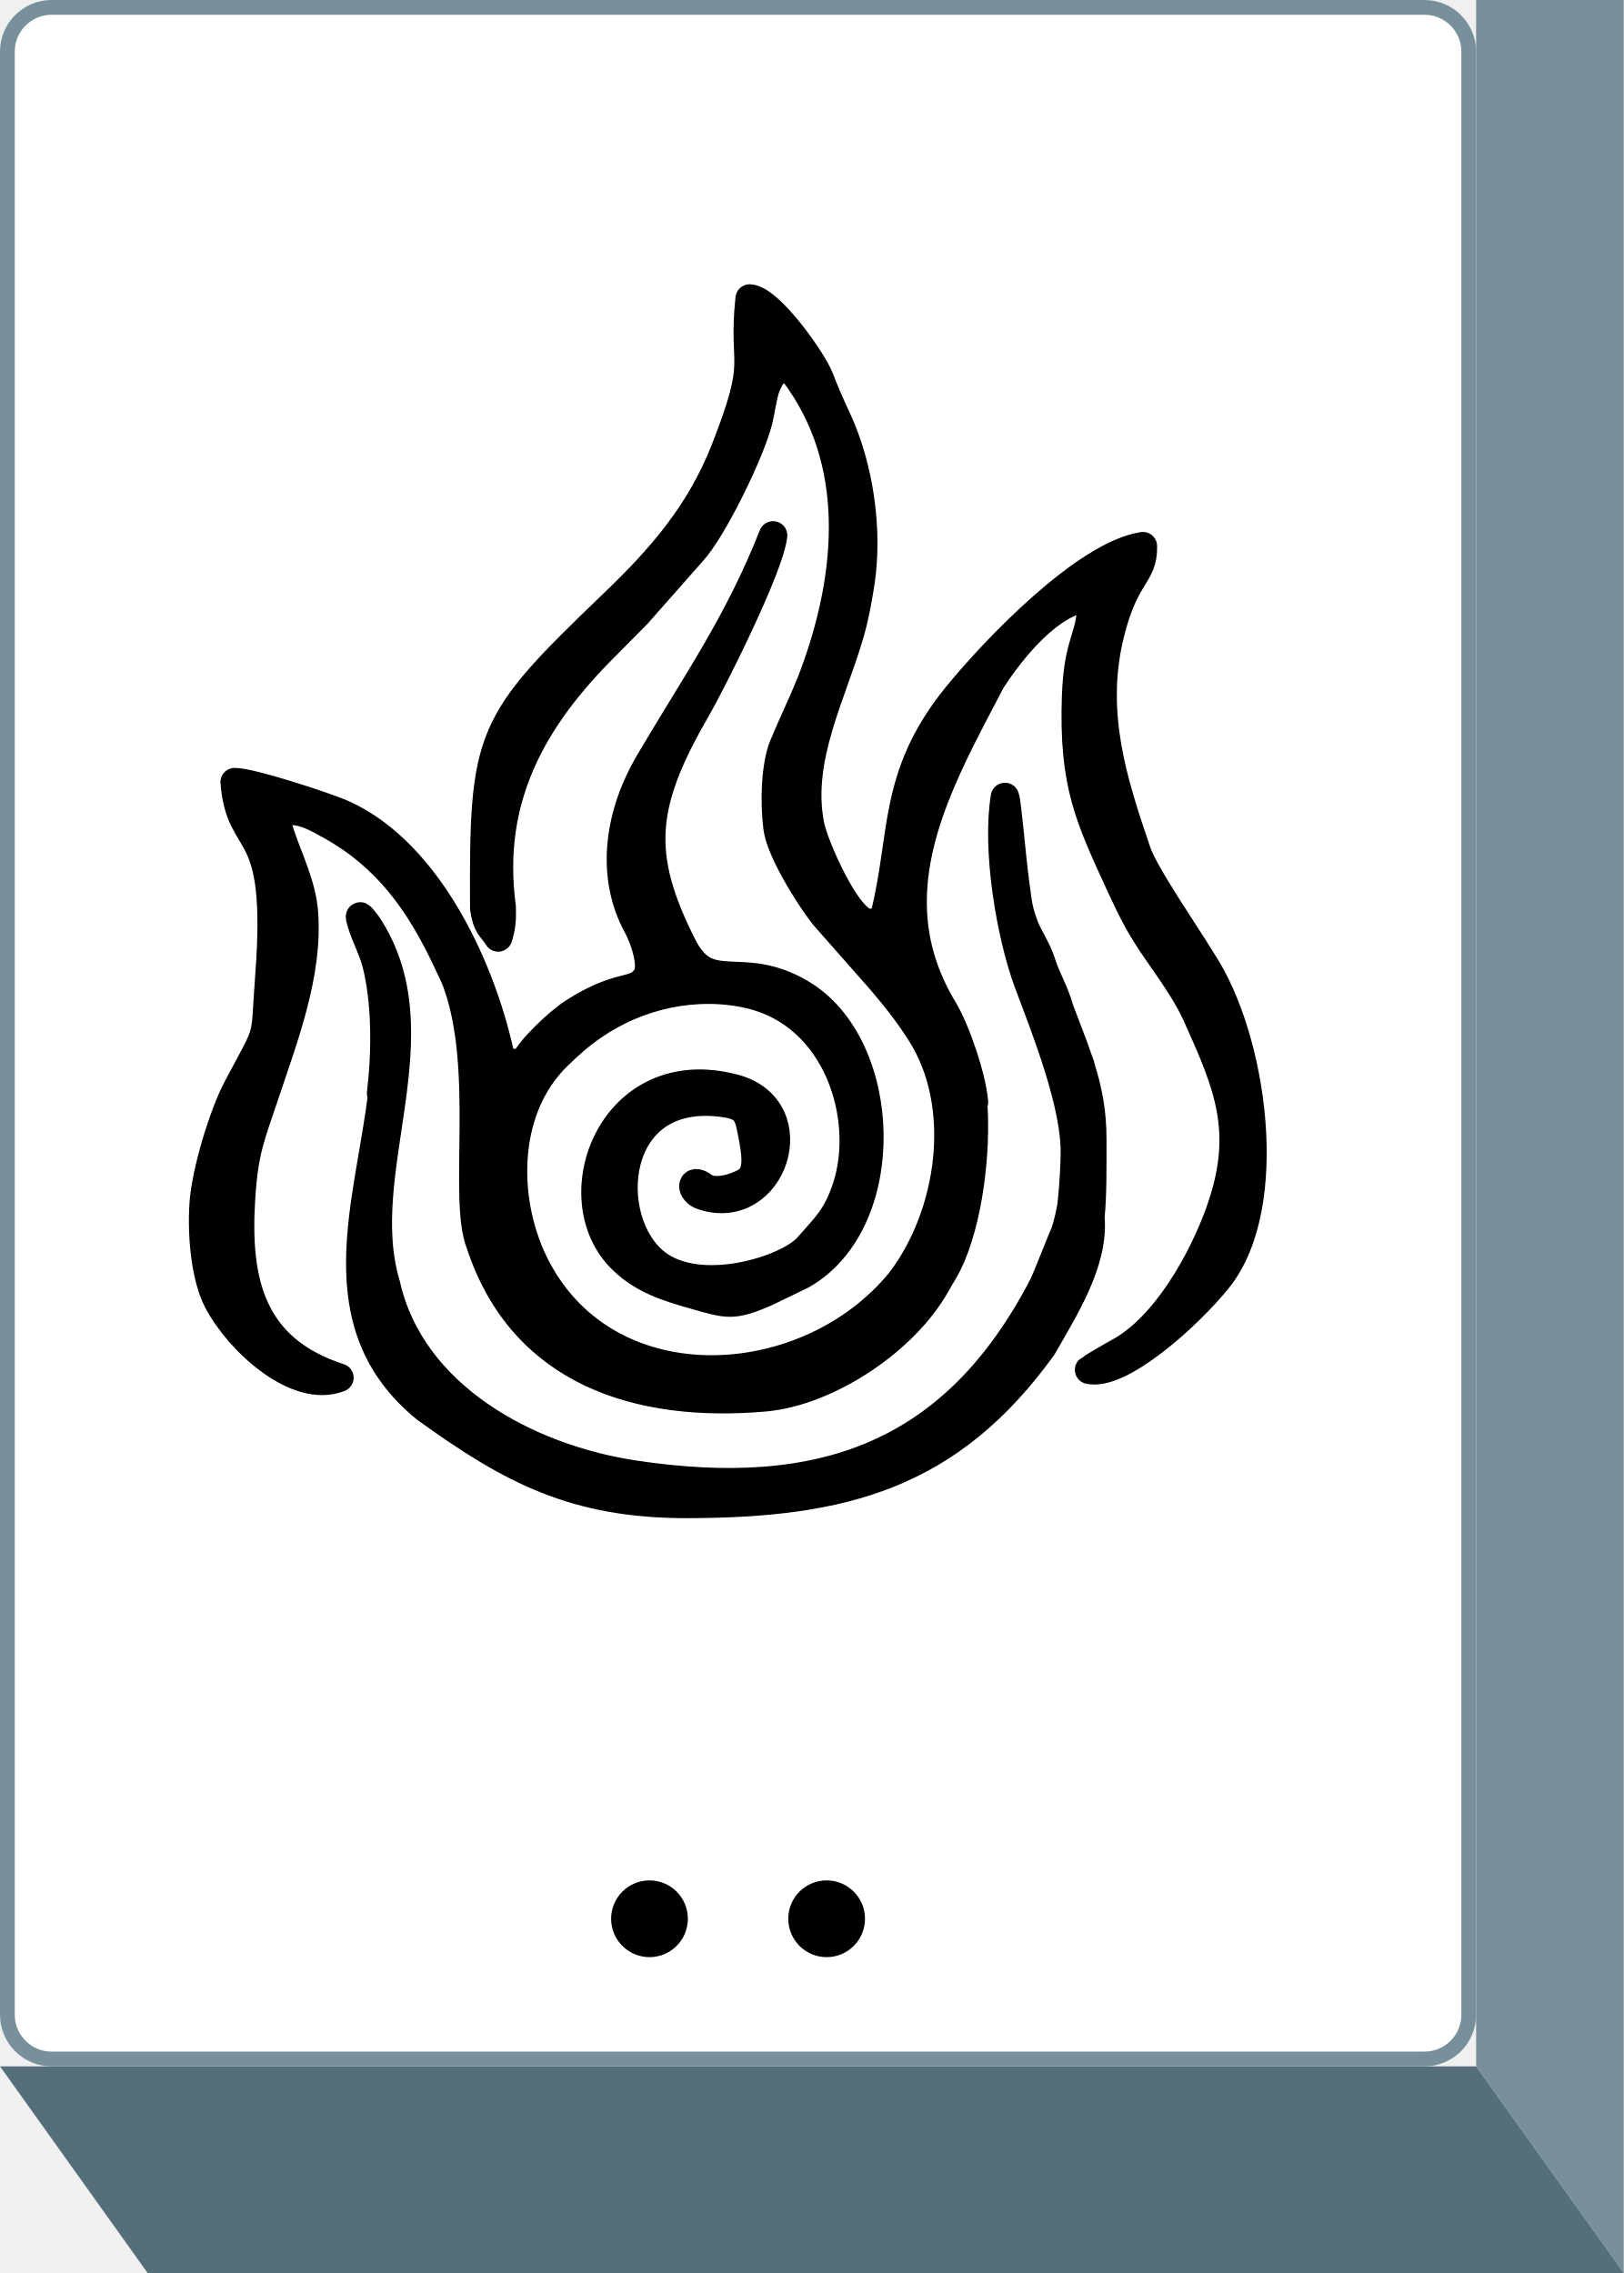
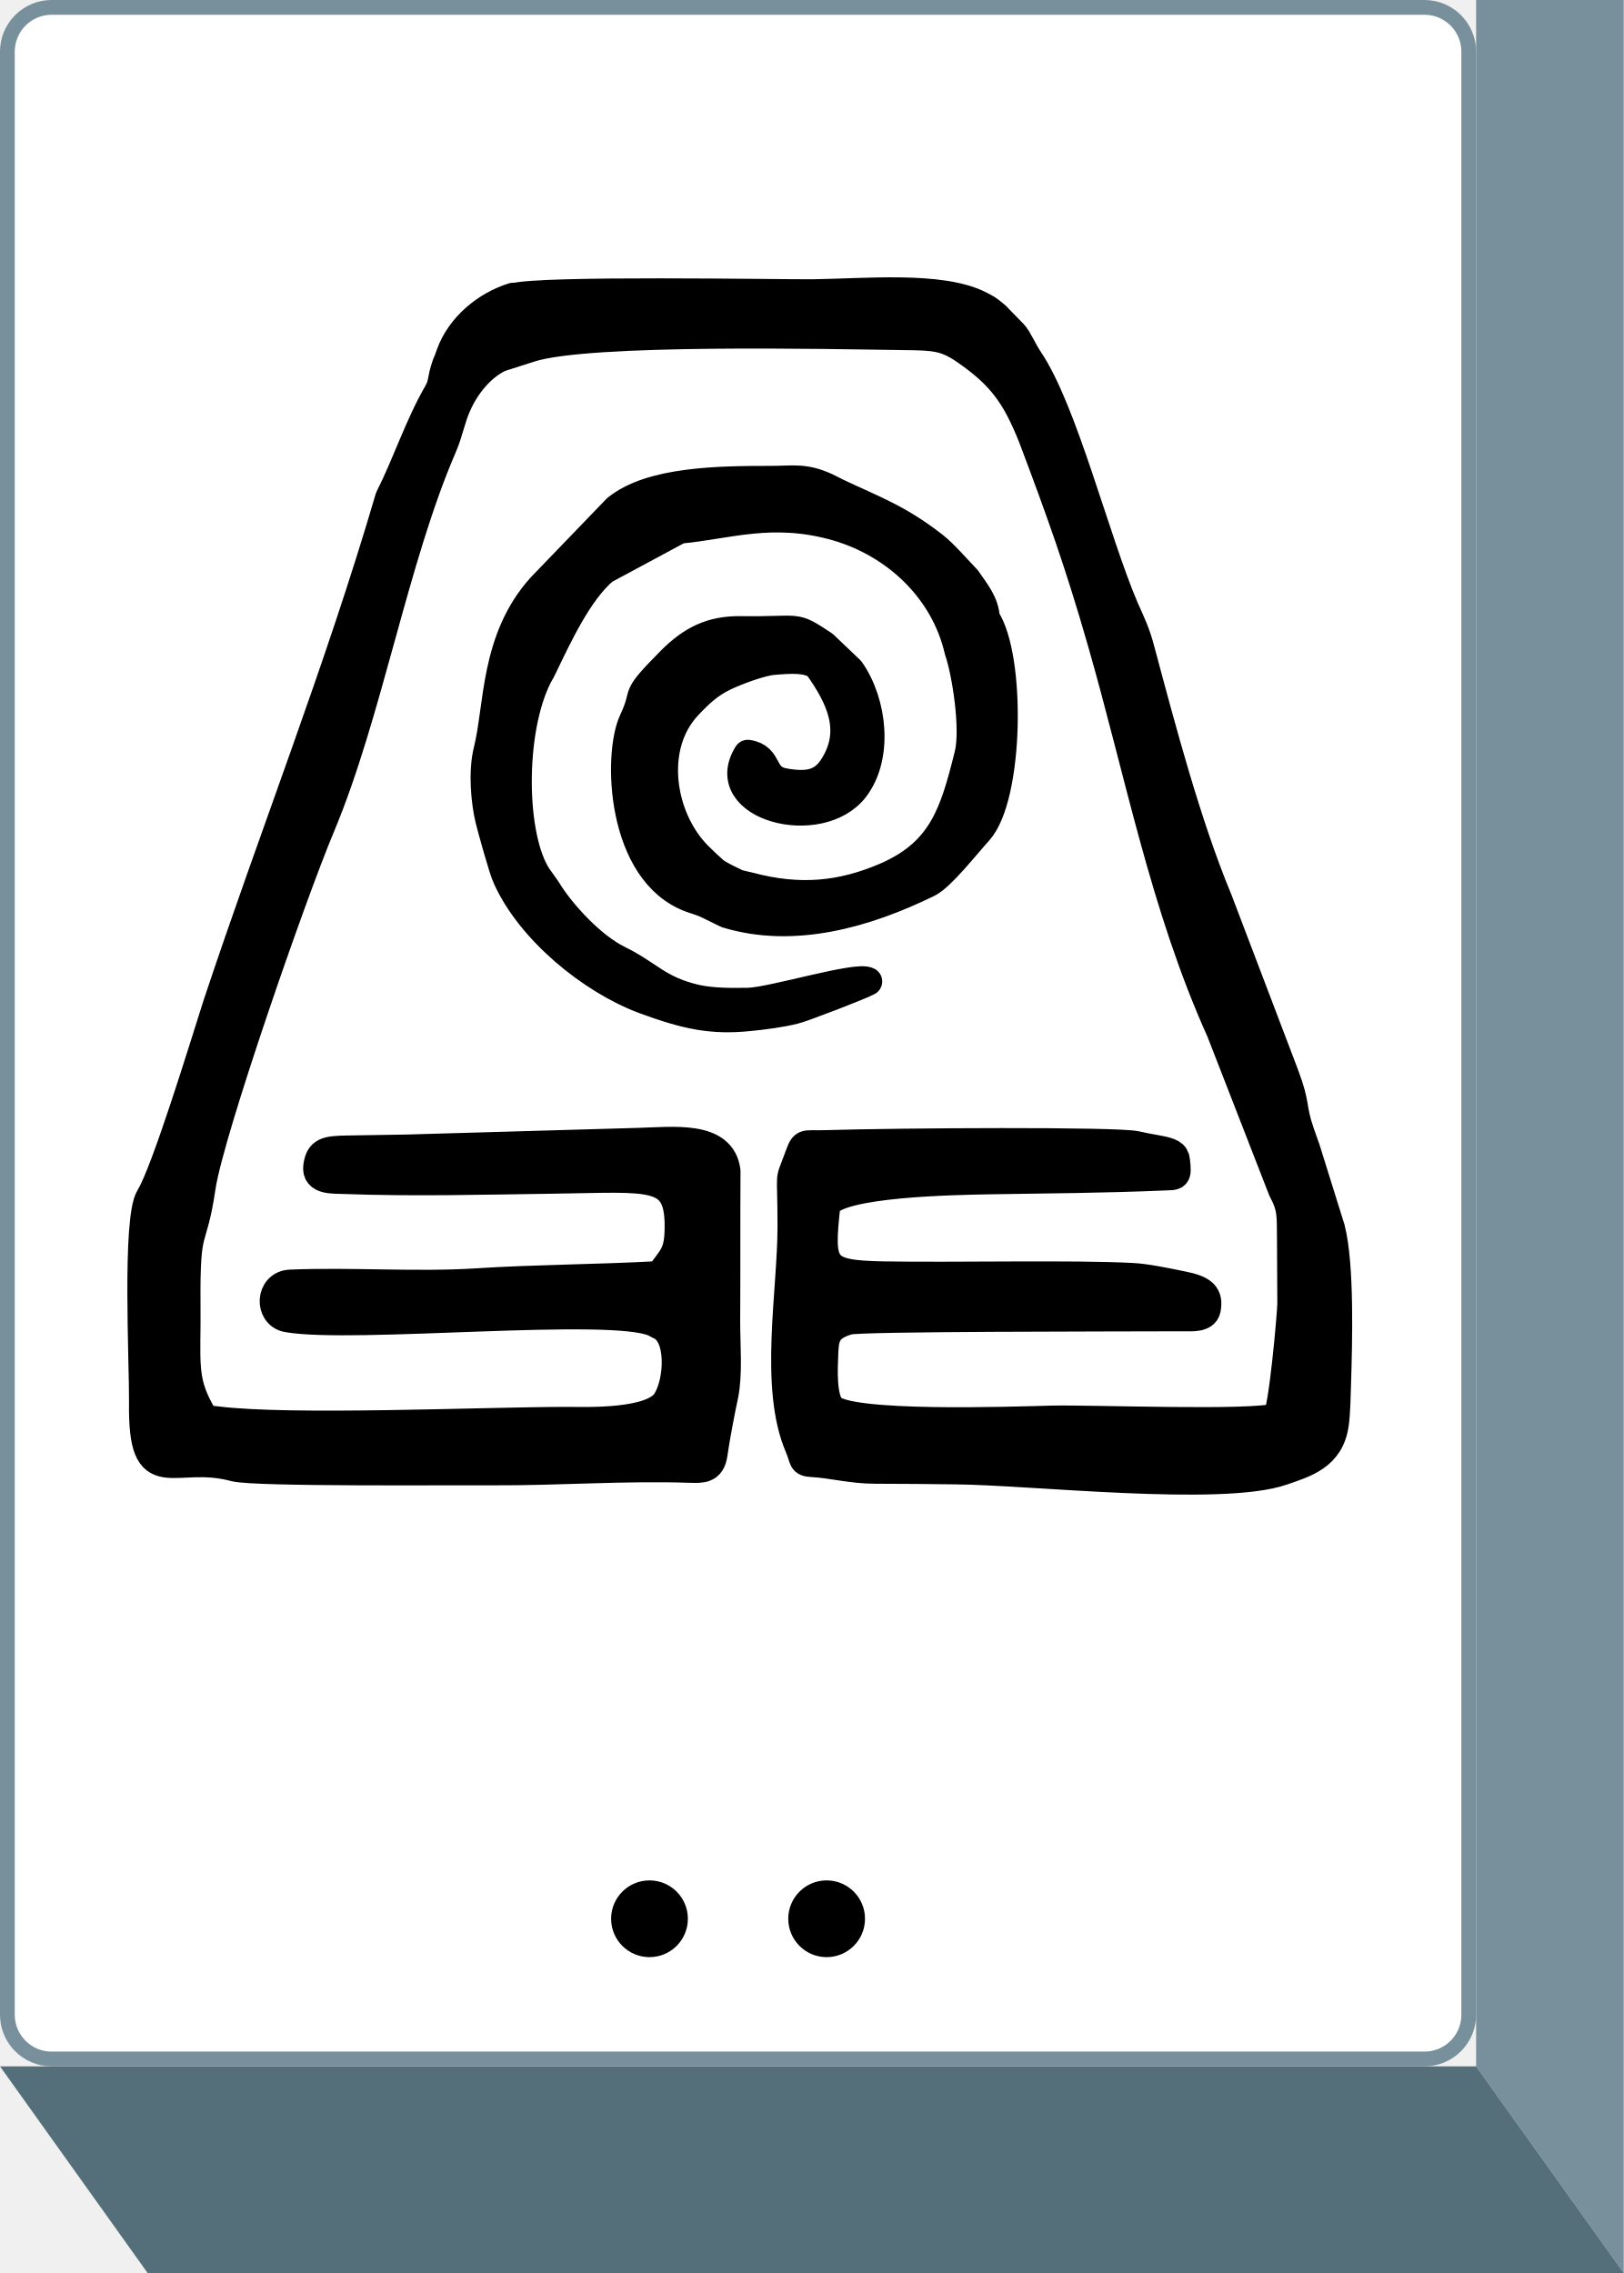
<svg xmlns="http://www.w3.org/2000/svg" width="110" height="154" viewBox="0 0 110 154">
  <path d="M100 0 L110 0 L110 154 L100 140 Z" fill="#78909c" />
  <path d="M0 140 L100 140 L110 154 L10 154 Z" fill="#546e7a" />
  <rect x="0.5" y="0.5" width="99" height="139" rx="3" fill="#ffffff" stroke="#78909c" stroke-width="1" />
  <g transform="translate(0,20)">
-     <g transform="translate(-102.0094,-205.8683) scale(0.02143)">
-       <path d="M7839 12158c-6,-77 -57,-228 -97,-294 -222,-368 -16,-717 151,-1038 62,-96 187,-257 318,-266 1,137 -42,127 -49,313 -10,280 42,385 139,597 39,84 63,133 116,209 47,68 96,136 126,203 101,224 164,370 73,624 -54,151 -171,362 -318,442 -19,10 -92,53 -95,56 99,21 311,-168 407,-287 187,-233 110,-763 -49,-1004 -54,-89 -182,-273 -207,-346 -77,-225 -144,-438 -87,-681 48,-202 108,-189 106,-286 -180,28 -463,320 -589,475 -205,253 -163,440 -228,695 -1,5 -10,21 -15,21l-35 0c-66,0 -173,-245 -185,-309 -42,-212 72,-417 126,-608 16,-55 24,-103 33,-159 25,-165 -3,-364 -74,-517 -21,-44 -38,-84 -56,-130 -21,-55 -157,-248 -220,-251 -24,228 40,178 -78,479 -79,200 -201,341 -356,489 -393,378 -408,408 -405,960 9,58 19,54 44,92 11,-36 12,-57 11,-96 -46,-343 98,-597 329,-826 35,-36 65,-65 98,-99l174 -197c66,-71 186,-317 211,-418 8,-34 12,-72 23,-104 3,-10 15,-32 19,-37 39,-45 59,-26 88,16 199,287 155,648 36,955 -30,74 -59,132 -87,200 -26,63 -29,178 -19,258 9,73 97,215 147,279l179 203c50,59 83,100 125,165 150,231 99,577 -62,788 -291,358 -918,399 -1150,-40 -108,-204 -111,-502 66,-673 38,-37 68,-64 113,-95 142,-98 325,-138 494,-99 279,65 379,392 306,612 -30,90 -62,119 -122,187 -65,73 -341,159 -480,51 -173,-135 -146,-561 219,-506 67,10 73,36 84,91 15,76 23,134 -21,159 -34,19 -98,38 -131,14 -43,-32 -44,16 -3,29 222,72 336,-275 101,-339 -388,-105 -556,347 -355,541 66,64 144,88 237,114 95,27 113,33 212,-9l118 -57c294,-167 276,-725 -3,-890 -190,-112 -291,12 -373,-148 -149,-293 -130,-453 44,-754 41,-70 230,-443 241,-546 -109,277 -243,466 -392,719 -90,153 -128,349 -36,517 21,39 51,125 28,160 -36,56 -80,15 -232,113 -44,28 -138,116 -156,160l-70 -2c-56,-285 -228,-662 -500,-785 -53,-24 -291,-102 -344,-102 18,226 148,110 110,610 -17,223 6,154 -101,356 -45,84 -101,269 -107,368 -7,105 7,235 45,307 66,126 249,295 384,242 -278,-90 -328,-301 -311,-567 10,-154 30,-193 77,-334 58,-174 136,-376 122,-567 -6,-90 -50,-173 -78,-260 -9,-28 -16,-50 -17,-54l33 -9c56,-8 103,21 148,46 176,98 279,242 364,422 6,13 28,58 32,70 103,276 18,689 76,831 133,403 498,519 898,484 201,-18 443,-180 542,-357 15,-27 26,-43 37,-65 66,-134 92,-359 80,-510z" fill="#000000" stroke="#000000" stroke-width="90.0" stroke-linejoin="round" stroke-linecap="round" />
-       <path d="M5969 12128c-40,348 -192,730 137,998 270,195 472,303 829,302 495,-1 829,-92 1121,-497 67,-118 164,-268 151,-409 7,-74 6,-153 6,-249 0,-81 -13,-149 -33,-214 -3,-13 -7,-25 -11,-35 -18,-53 -39,-104 -59,-158 -17,-61 -41,-95 -59,-152 -13,-40 -37,-74 -51,-108 -22,-58 -21,-71 -30,-133 -14,-105 -26,-264 -33,-280 -27,163 16,431 74,588 56,149 150,385 147,541 0,20 -3,101 -11,166 -5,29 -12,57 -21,85 -3,3 -58,145 -69,166 -279,536 -699,686 -1294,596 -335,-51 -704,-247 -783,-602 -107,-358 171,-792 -60,-1138 -22,-27 -28,-39 -15,3 11,35 34,79 45,121 32,126 30,283 15,411z" fill="#000000" stroke="#000000" stroke-width="90.0" stroke-linejoin="round" stroke-linecap="round" />
+     <g transform="translate(-102.0094,-351.0956) scale(0.02143)">
+       <path d="M7406 17007l-34 -17c-70,-32 -104,-22 -176,-22 -161,0 -379,2 -487,91l-238 247c-149,165 -134,377 -169,517 -17,68 -8,163 6,220 6,24 42,156 54,181 74,166 266,324 435,387 133,49 214,66 331,54 43,-4 104,-12 146,-23 30,-8 212,-78 230,-89 -33,-20 -302,63 -378,65 -55,1 -114,1 -165,-10 -121,-28 -148,-76 -246,-124 -82,-40 -180,-144 -227,-222l-29 -41c-81,-123 -86,-452 -1,-627 3,-7 14,-25 16,-30 48,-99 113,-242 196,-312l238 -128c153,-14 294,-67 497,-9 189,55 342,201 386,393 23,66 52,247 31,329 -46,185 -83,307 -262,385 -140,60 -272,73 -430,31 -12,-3 -27,-6 -38,-9 -20,-10 -58,-27 -74,-40l-24 -22 -24 -23c-120,-117 -160,-347 -35,-479 34,-36 67,-68 116,-91 35,-17 115,-47 153,-50 58,-5 109,-8 141,16 69,97 124,204 49,320 -34,53 -80,62 -154,49 -76,-13 -45,-80 -116,-90 -104,166 229,253 339,107 75,-100 57,-269 -15,-372l-84 -80c-100,-66 -66,-43 -263,-46 -94,-1 -155,32 -217,93 -132,133 -74,90 -122,192 -51,107 -41,480 182,562 23,8 41,13 60,23l53 26c212,65 441,-1 637,-97 41,-20 120,-121 160,-165 97,-109 104,-549 22,-672 -3,-50 -32,-83 -60,-124 -29,-30 -73,-81 -104,-105 -113,-88 -190,-114 -304,-168z" fill="#000000" stroke="#000000" stroke-width="90.0" stroke-linejoin="round" stroke-linecap="round" />
+       <path d="M6382 16389c-86,27 -166,93 -198,180l-6 17 -7 17c-18,52 -9,57 -27,89 -62,108 -97,221 -153,332 -160,547 -366,1065 -545,1604 -41,128 -162,526 -212,607 -43,69 -20,524 -21,648 -4,293 93,153 289,206 64,17 704,11 821,12 200,1 416,-15 616,-8 39,1 69,4 76,-46 7,-51 25,-144 34,-185 14,-68 6,-158 6,-233 1,-159 0,-319 1,-477 -15,-115 -166,-94 -281,-91l-730 21 -186 3c-69,1 -88,6 -95,51 -8,49 53,42 85,44 217,8 445,2 660,-1 315,-4 402,-27 397,162 -2,75 -21,85 -61,141 -198,11 -394,11 -579,23 -191,12 -392,-4 -588,4 -66,3 -69,97 -10,108 208,37 1029,-48 1162,15l15 8c70,29 61,179 22,240 -45,72 -258,63 -313,63 -264,0 -875,28 -1110,-2 -35,-4 -34,1 -51,-29 -58,-104 -42,-160 -44,-339 -2,-266 19,-174 48,-371 26,-174 287,-925 377,-1139 151,-360 231,-844 386,-1202 19,-44 26,-88 45,-130 26,-60 75,-122 135,-150l97 -31c182,-59 953,-41 1183,-38 97,1 131,3 196,49 109,76 156,140 209,274 89,236 146,395 217,642 119,413 198,837 377,1234l195 501c31,58 27,80 28,163l1 197c0,28 -28,346 -47,359 -77,25 -584,5 -712,8 -121,3 -648,22 -698,-39 -27,-33 -23,-123 -21,-167 2,-52 4,-87 77,-108 36,-11 830,-10 1061,-11 23,0 65,4 71,-24 9,-45 -10,-63 -76,-76 -49,-10 -115,-24 -159,-26 -185,-10 -563,-1 -788,-5 -194,-4 -201,-26 -179,-224 37,-71 415,-76 514,-78 185,-3 365,-4 551,-12 42,-2 46,4 40,-49 -2,-21 -14,-28 -59,-36 -30,-5 -42,-8 -66,-13 -60,-14 -745,-10 -978,-3 -82,3 -69,-13 -94,53 -27,73 -17,22 -17,207 0,207 -58,507 23,696 18,41 7,49 42,51 60,3 125,21 198,21 85,0 170,1 255,2 240,2 839,70 1033,3 72,-25 151,-47 165,-149 5,-35 6,-90 7,-126 4,-129 11,-376 -19,-492l-79 -253 -3 -8 -15 -43c-28,-81 -11,-83 -49,-183l-210 -552c-99,-238 -178,-538 -245,-788 -14,-54 -28,-83 -51,-134 -93,-218 -193,-625 -303,-787 -18,-27 -33,-63 -48,-80l-46 -47c-9,-9 -2,-4 -18,-17 -18,-15 -21,-16 -42,-27 -122,-63 -365,-39 -528,-37 -101,1 -867,-13 -949,13z" fill="#000000" stroke="#000000" stroke-width="90.0" stroke-linejoin="round" stroke-linecap="round" />
    </g>
    <circle cx="44" cy="110" r="2.6" fill="#000000" />
    <circle cx="56" cy="110" r="2.6" fill="#000000" />
  </g>
</svg>
